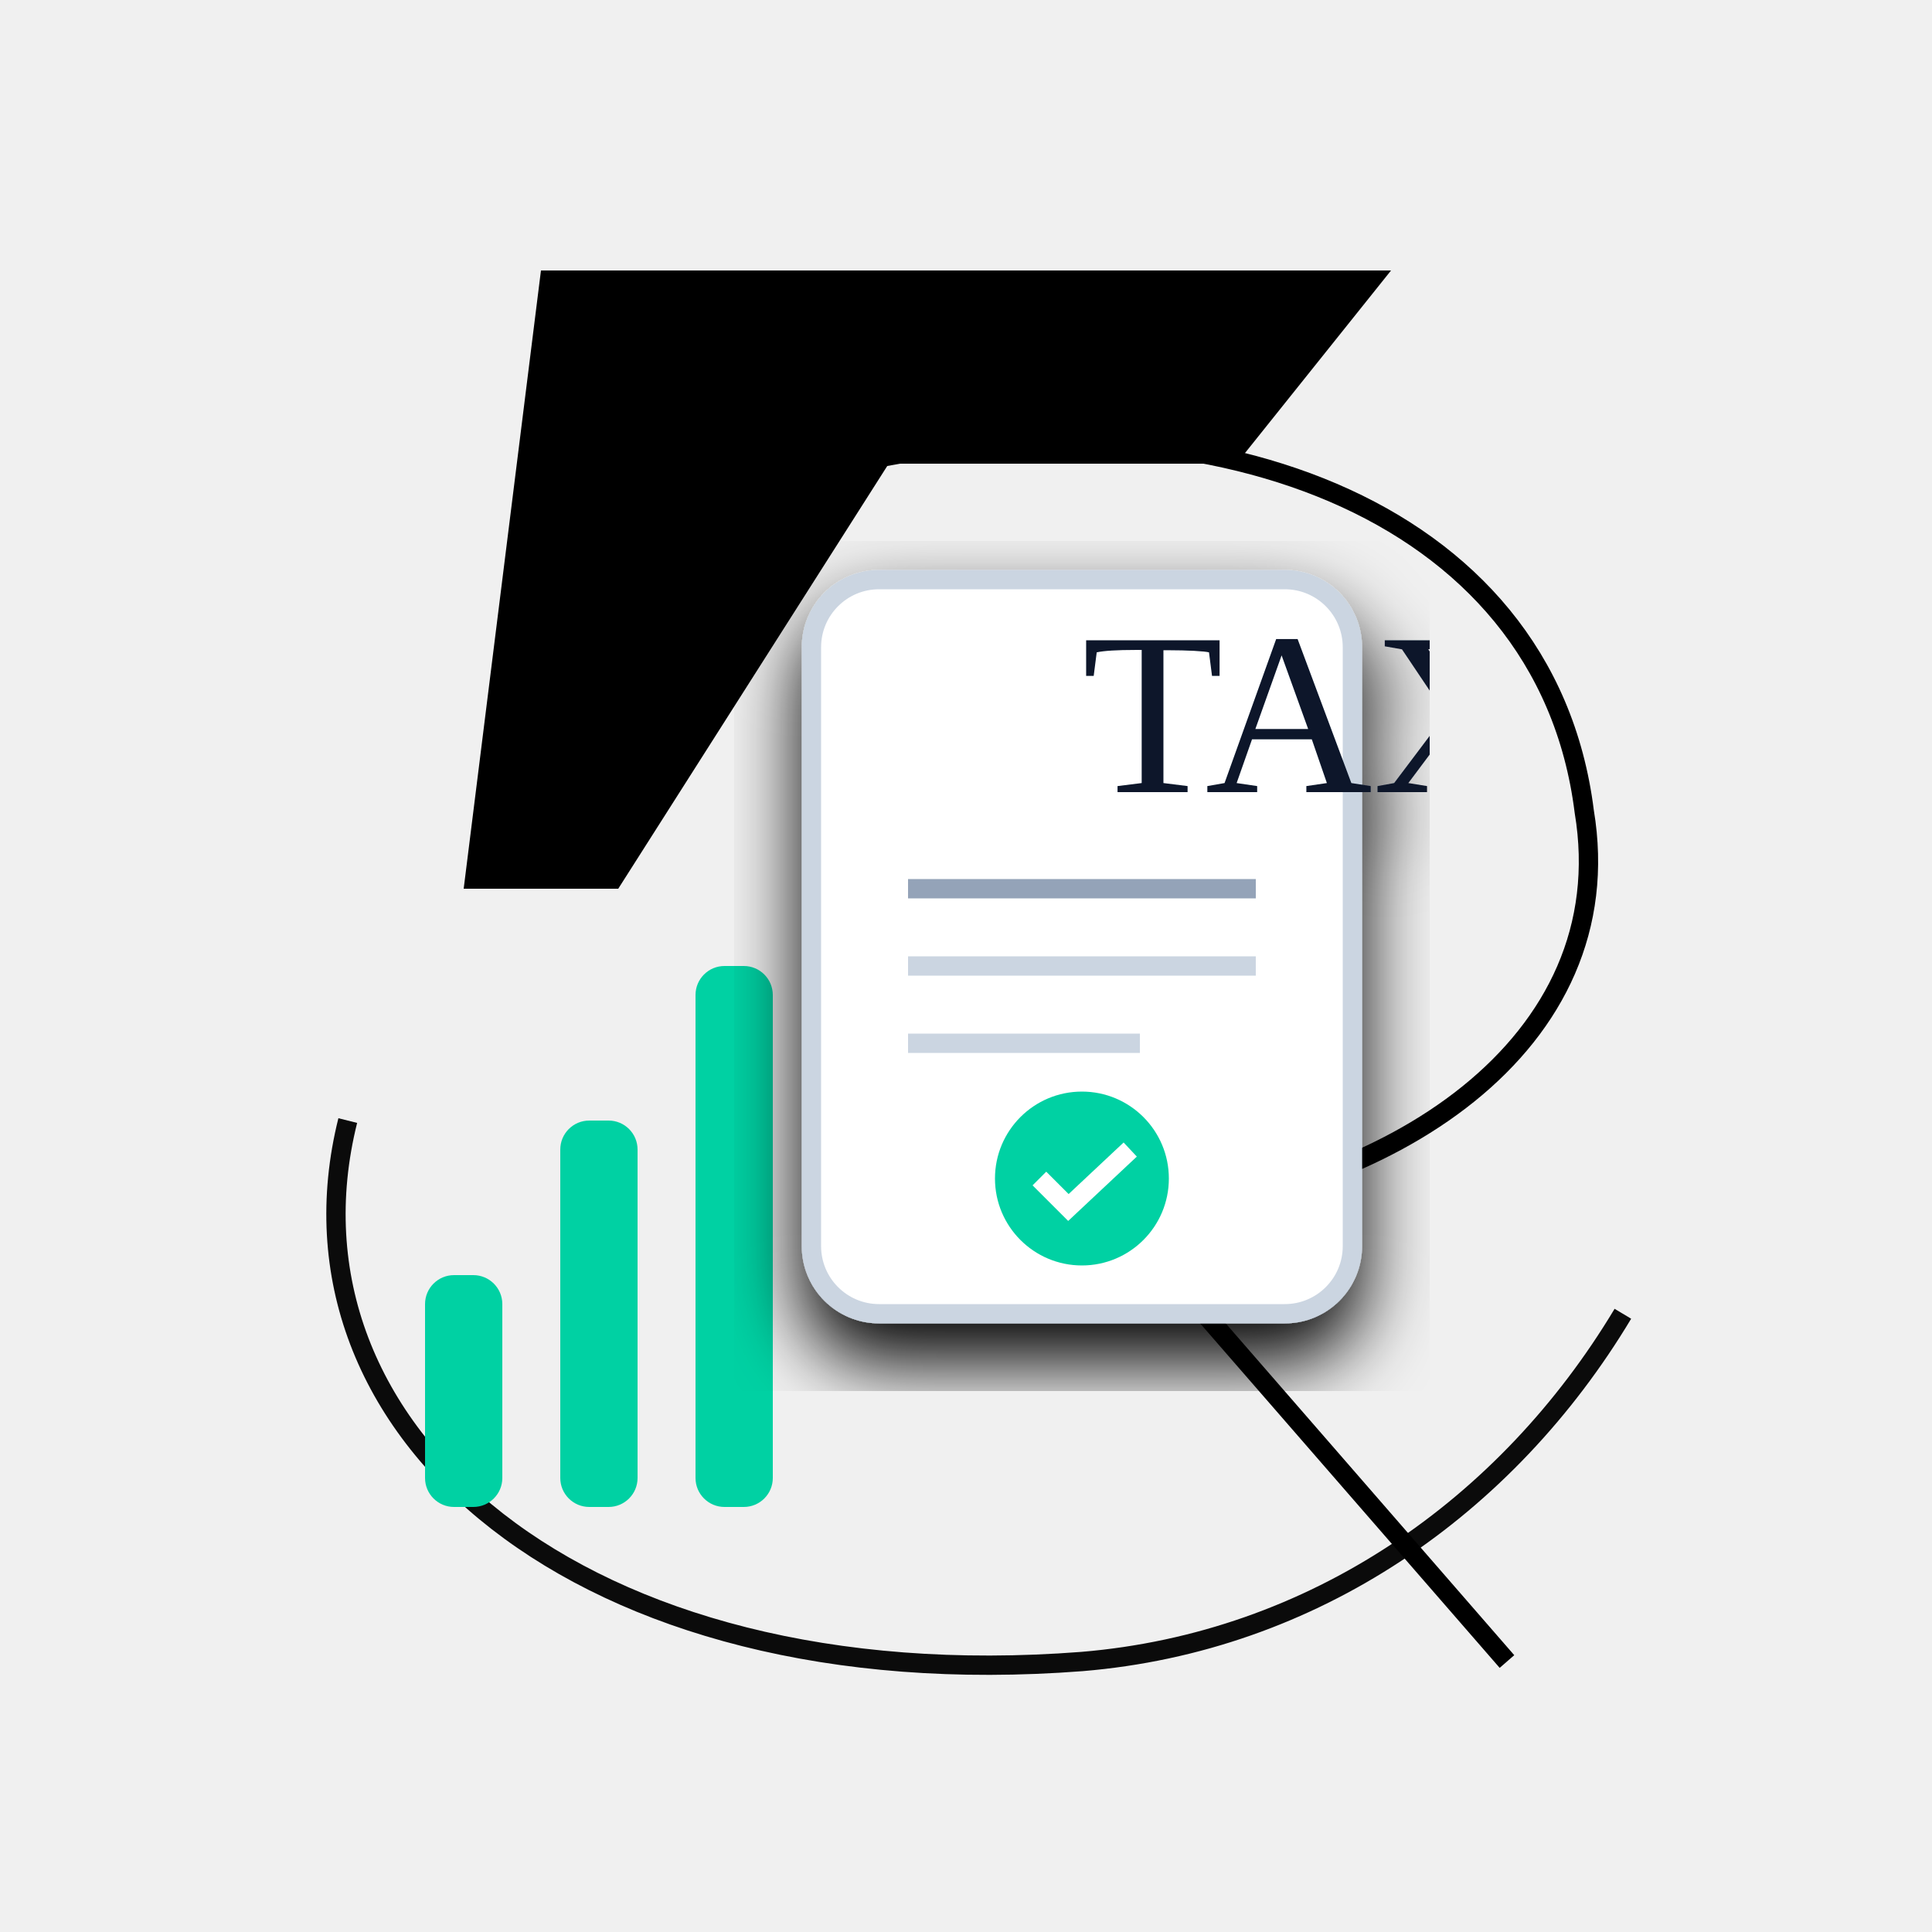
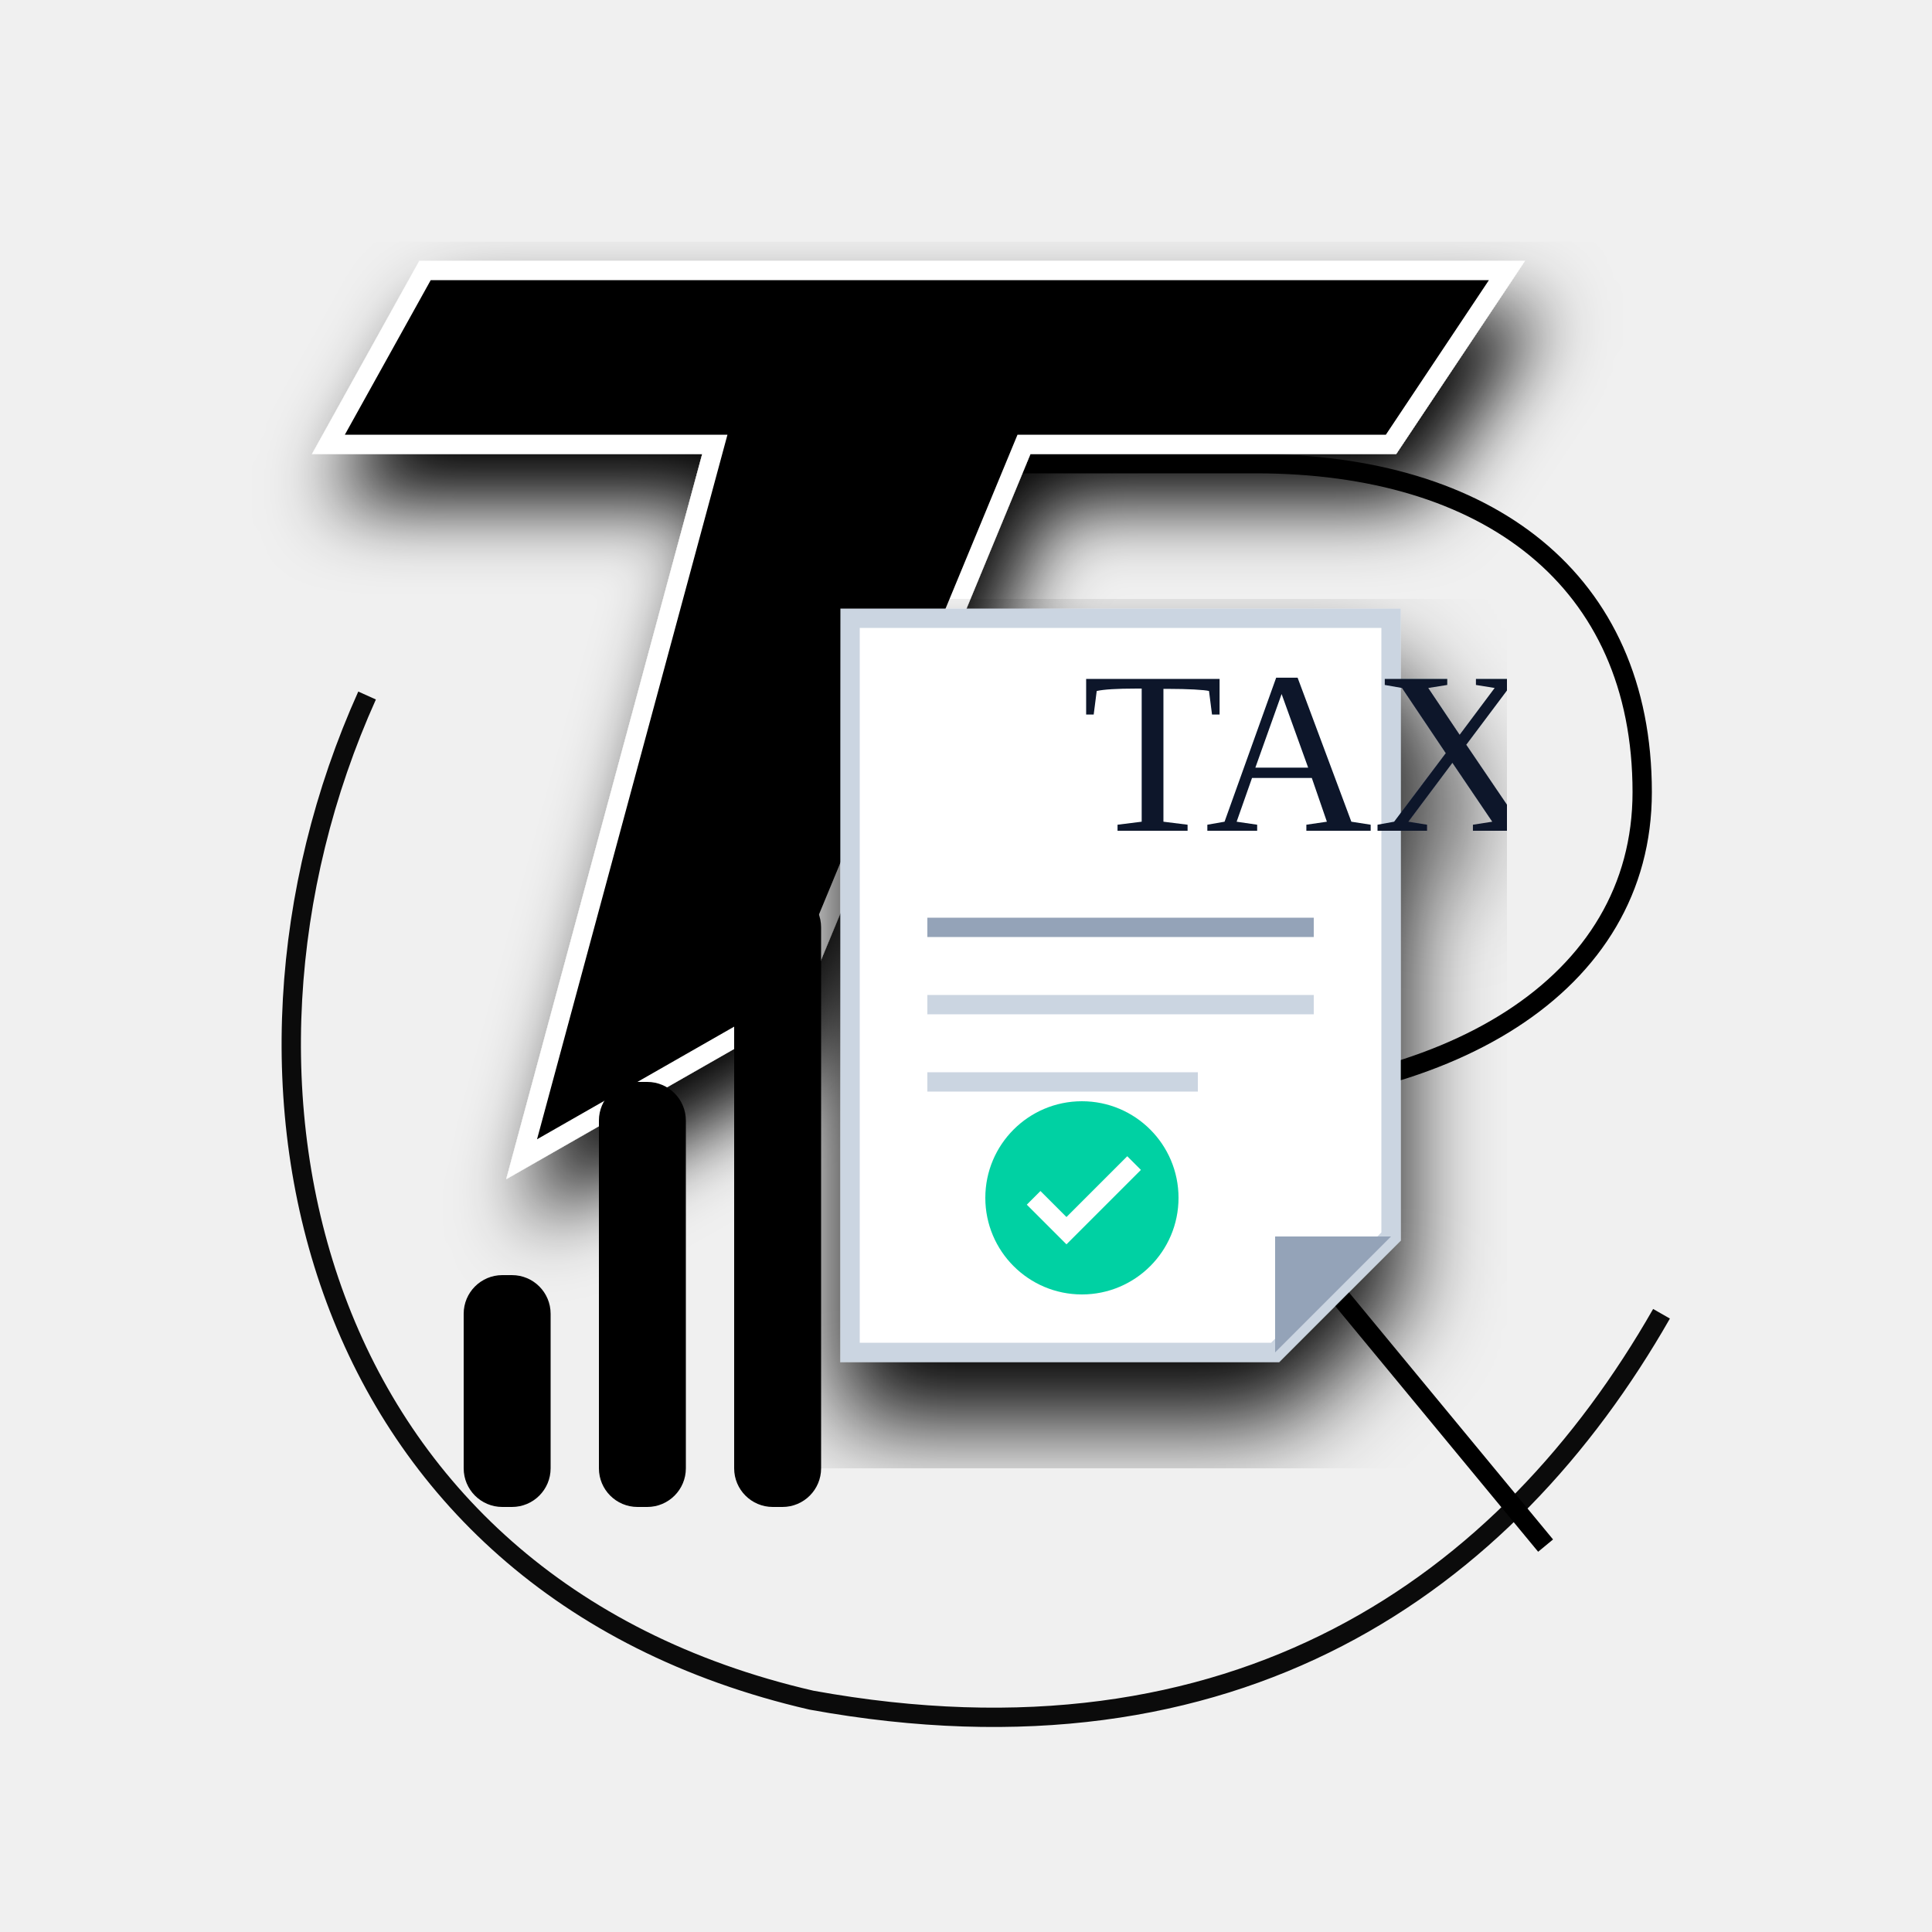
<svg xmlns="http://www.w3.org/2000/svg" width="100" height="100" viewBox="0 0 100 100" fill="none">
  <defs>
-     <linearGradient id="sym_t" x1="15" y1="10" x2="65" y2="45" gradientUnits="userSpaceOnUse">
+     <linearGradient id="sym_t" x1="20" y1="12" x2="75" y2="60" gradientUnits="userSpaceOnUse">
      <stop offset="0%" stopColor="#FFFFFF" />
+       <stop offset="60%" stopColor="#F8FAFC" />
      <stop offset="100%" stopColor="#E2E8F0" />
    </linearGradient>
-     <linearGradient id="sym_teal" x1="30" y1="20" x2="85" y2="80" gradientUnits="userSpaceOnUse">
-       <stop offset="0%" stopColor="#00D1A3" />
-       <stop offset="60%" stopColor="#00B388" />
-       <stop offset="100%" stopColor="#059669" />
+     <filter id="sym_t_shadow" x="12" y="10" width="74" height="58" filterUnits="userSpaceOnUse">
+       <feDropShadow dx="1" dy="2.5" stdDeviation="2" floodColor="#000000" floodOpacity="0.35" />
+     </filter>
+     <linearGradient id="sym_teal" x1="45" y1="20" x2="85" y2="85" gradientUnits="userSpaceOnUse">
+       <stop offset="0%" stopColor="#00E5B3" />
+       <stop offset="45%" stopColor="#00D1A3" />
+       <stop offset="100%" stopColor="#009E77" />
    </linearGradient>
-     <linearGradient id="sym_cyan" x1="10" y1="80" x2="50" y2="30" gradientUnits="userSpaceOnUse">
-       <stop offset="0%" stopColor="#00D1A3" />
-       <stop offset="100%" stopColor="#38BDF8" />
+     <linearGradient id="sym_swoosh" x1="15" y1="35" x2="85" y2="85" gradientUnits="userSpaceOnUse">
+       <stop offset="0%" stopColor="#38BDF8" />
+       <stop offset="50%" stopColor="#00D1A3" />
+       <stop offset="100%" stopColor="#00E5B3" />
    </linearGradient>
-     <filter id="sym_doc_shadow" x="38" y="26" width="36" height="46" filterUnits="userSpaceOnUse">
-       <feDropShadow dx="0" dy="2" stdDeviation="2" floodColor="#000000" floodOpacity="0.18" />
+     <filter id="sym_doc_shadow" x="40" y="28" width="38" height="48" filterUnits="userSpaceOnUse">
+       <feDropShadow dx="0" dy="3" stdDeviation="2.5" floodColor="#000000" floodOpacity="0.22" />
    </filter>
  </defs>
-   <path d="M 18 58 C 14 74, 30 88, 56 86 C 68 85, 78 78, 84 68" stroke="url(#sym_cyan)" strokeWidth="4" strokeLinecap="round" fill="none" opacity="0.95" />
-   <path d="M 44 24 C 62 20, 80 26, 82 42 C 84 54, 72 62, 58 63 L 78 86" stroke="url(#sym_teal)" strokeWidth="11" strokeLinecap="round" strokeLinejoin="round" fill="none" />
-   <path d="M 28 14 L 72 14 L 64 24 L 46 24 L 32 46 L 24 46 Z" fill="url(#sym_t)" />
-   <rect x="22" y="66" width="4" height="12" rx="1.5" fill="#00D1A3" />
-   <rect x="29" y="58" width="4" height="20" rx="1.5" fill="#00D1A3" />
-   <rect x="36" y="50" width="4" height="28" rx="1.5" fill="#00D1A3" />
+   <path d="M 19 36 C 10 56, 16 82, 42 88 C 64 92, 78 82, 86 68" stroke="url(#sym_swoosh)" strokeWidth="4.5" strokeLinecap="round" fill="none" opacity="0.95" />
+   <path d="M 48 24 H 65 C 77 24, 85 30, 85 41 C 85 51, 75 57, 61 57 H 49 M 61 57 L 80 80" stroke="url(#sym_teal)" strokeWidth="11" strokeLinecap="round" strokeLinejoin="round" fill="none" />
+   <g filter="url(#sym_t_shadow)">
+     <path d="M 22 14 L 78 14 L 72 23 L 53 23 L 41 52 L 27 60 L 37 23 L 17 23 Z" fill="url(#sym_t)" stroke="#FFFFFF" strokeWidth="0.5" strokeLinejoin="round" />
+   </g>
+   <rect x="24" y="66" width="4.5" height="12" rx="2" fill="url(#sym_teal)" />
+   <rect x="31" y="56" width="4.5" height="22" rx="2" fill="url(#sym_teal)" />
+   <rect x="38" y="46" width="4.5" height="32" rx="2" fill="url(#sym_teal)" />
  <g filter="url(#sym_doc_shadow)">
-     <rect x="42" y="30" width="28" height="38" rx="3.5" fill="#FFFFFF" stroke="#CBD5E1" strokeWidth="1.2" />
-     <text x="56" y="41" textAnchor="middle" fill="#07152B" fontSize="7.5" fontWeight="900" fontFamily="system-ui, sans-serif" letterSpacing="0.8">TAX</text>
-     <line x1="47" y1="46" x2="65" y2="46" stroke="#94A3B8" strokeWidth="1.5" strokeLinecap="round" />
-     <line x1="47" y1="50" x2="65" y2="50" stroke="#CBD5E1" strokeWidth="1.5" strokeLinecap="round" />
-     <line x1="47" y1="54" x2="59" y2="54" stroke="#CBD5E1" strokeWidth="1.5" strokeLinecap="round" />
-     <circle cx="56" cy="61" r="4.5" fill="#00D1A3" />
-     <path d="M 53.8 61 L 55.3 62.5 L 58.5 59.5" stroke="#FFFFFF" strokeWidth="1.4" strokeLinecap="round" strokeLinejoin="round" fill="none" />
+     <path d="M 44 32 H 72 V 64 L 66 70 H 44 Z" fill="#FFFFFF" stroke="#CBD5E1" strokeWidth="1.2" />
+     <path d="M 66 64 H 72 L 66 70 Z" fill="#94A3B8" />
+     <text x="56" y="43" textAnchor="middle" fill="#07152B" fontSize="8" fontWeight="900" fontFamily="system-ui, sans-serif" letterSpacing="0.8">TAX</text>
+     <line x1="48" y1="48" x2="68" y2="48" stroke="#94A3B8" strokeWidth="1.5" strokeLinecap="round" />
+     <line x1="48" y1="52" x2="68" y2="52" stroke="#CBD5E1" strokeWidth="1.5" strokeLinecap="round" />
+     <line x1="48" y1="56" x2="62" y2="56" stroke="#CBD5E1" strokeWidth="1.5" strokeLinecap="round" />
+     <circle cx="56" cy="62" r="5" fill="#00D1A3" />
+     <path d="M 53.5 62 L 55.2 63.7 L 58.7 60.2" stroke="#FFFFFF" strokeWidth="1.6" strokeLinecap="round" strokeLinejoin="round" fill="none" />
  </g>
</svg>
